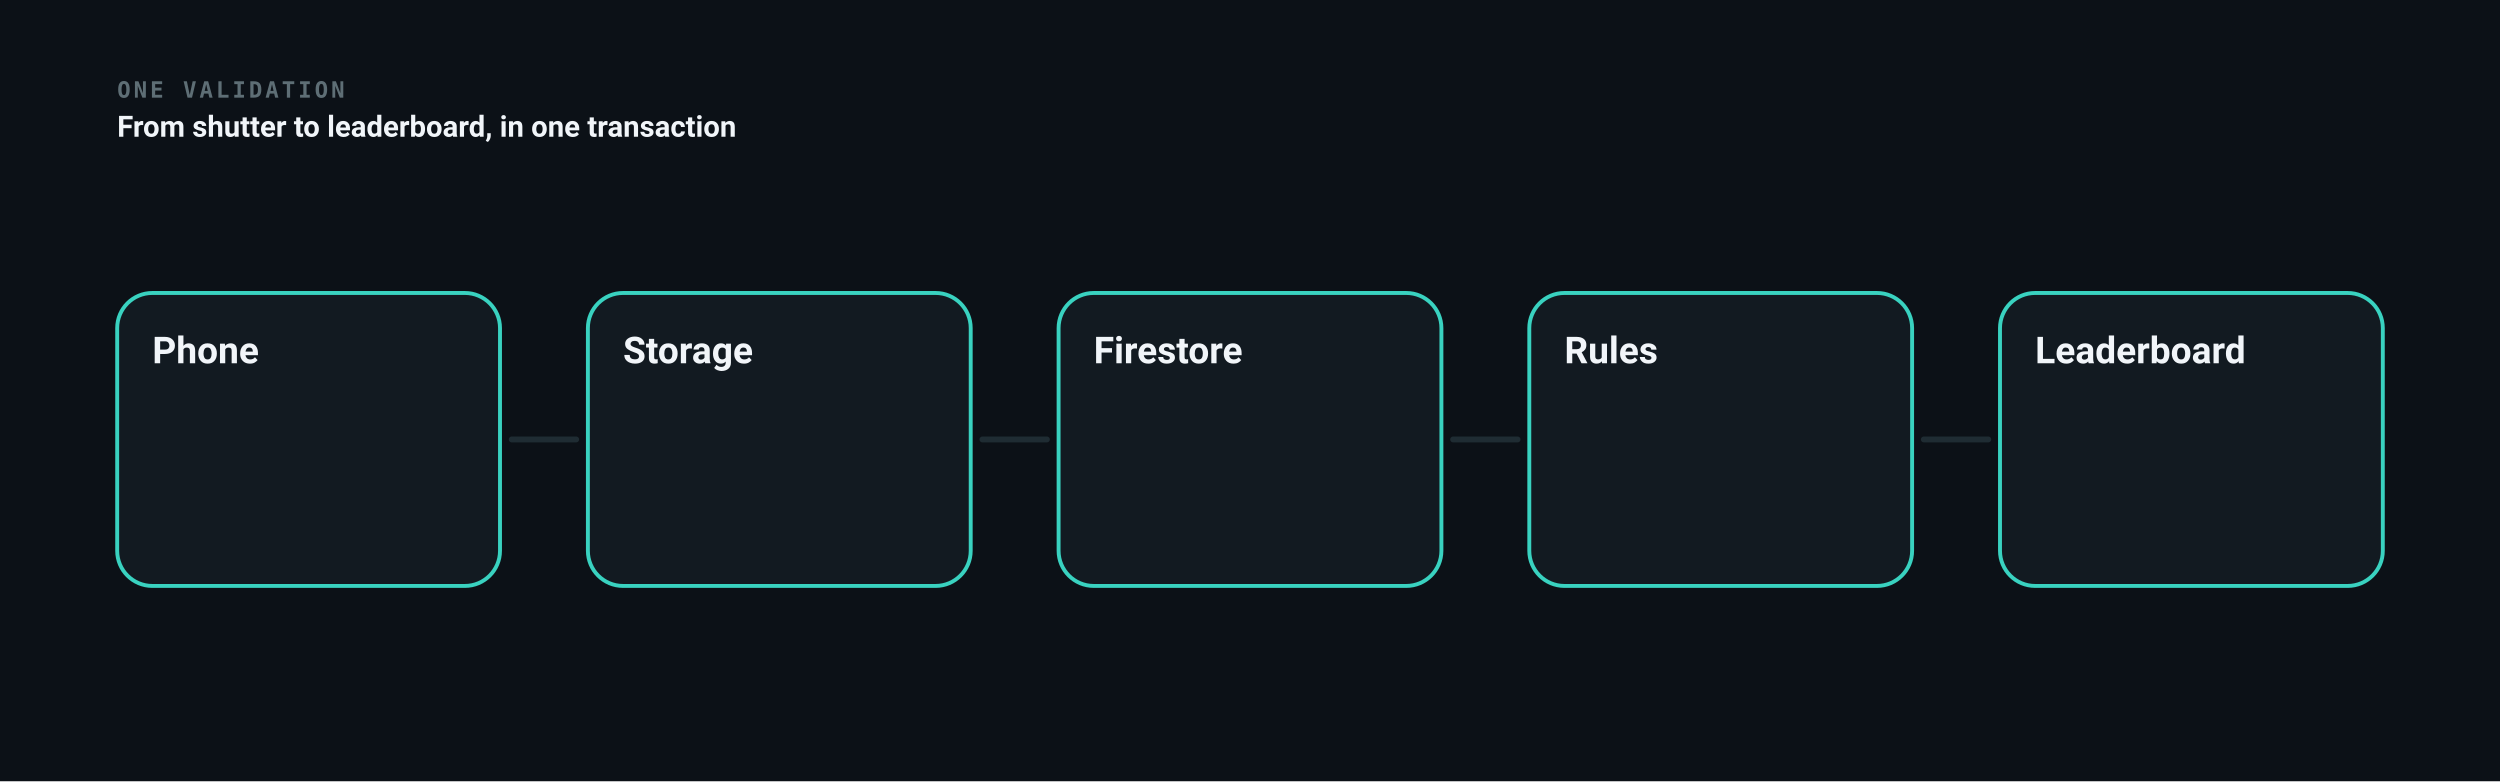
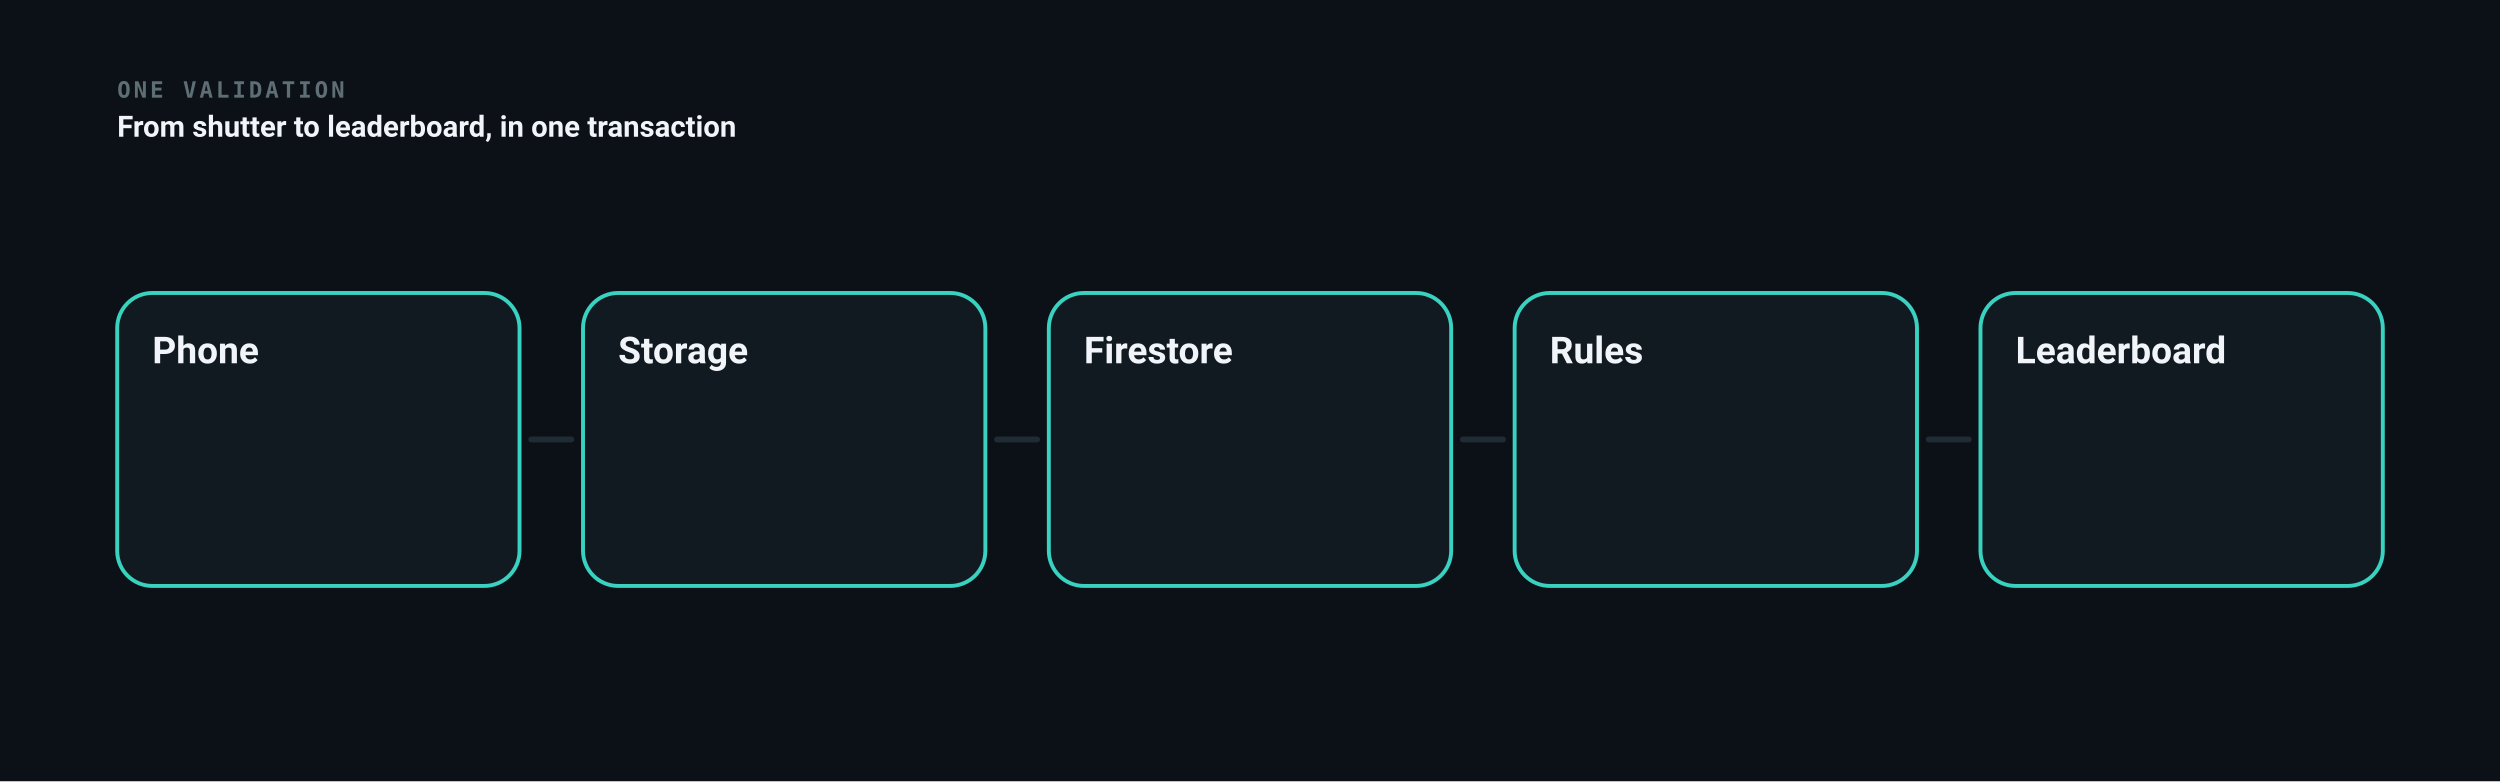
<svg xmlns="http://www.w3.org/2000/svg" width="1280" height="400" viewBox="0 0 1280 400" role="img" aria-label="Animation: a validation passes through five stations. The phone sends a 3:4 photo taken 20 metres from the spot; Storage files it under photos/20720/toi.jpg; Firestore writes the validation and updates the player; the rules recompute the streak, from 3 to 4, and the gain, 10 + 2 × 3 = 16; the leaderboard shows +16 points and 4th place. All or nothing.">
  <defs>
    <linearGradient id="degrade" x1="0" y1="0" x2="1" y2="1">
      <stop offset="0" stop-color="#A7F3E6" />
      <stop offset="1" stop-color="#39D2C0" />
    </linearGradient>
    <radialGradient id="halo">
      <stop offset="0" stop-color="#39D2C0" stop-opacity=".35" />
      <stop offset="1" stop-color="#39D2C0" stop-opacity="0" />
    </radialGradient>
  </defs>
  <rect width="1280" height="400" fill="#0C1117" />
  <text x="60" y="50" font-family="ui-monospace,SFMono-Regular,Menlo,Consolas,monospace" font-size="11.5" font-weight="700" fill="#5E6E75" text-anchor="start" letter-spacing="1.5">ONE VALIDATION</text>
  <text x="60" y="70" font-family="system-ui,-apple-system,Segoe UI,Roboto,Helvetica,Arial,sans-serif" font-size="15" font-weight="600" fill="#F1F5F9" text-anchor="start">From shutter to leaderboard, in one transaction</text>
-   <path d="M262 225 H295" stroke="#1F2C33" stroke-width="3" stroke-linecap="round" />
-   <path d="M262 225 H295" stroke="#39D2C0" stroke-width="3" stroke-linecap="round" stroke-dasharray="45" stroke-dashoffset="45">
-     <animate attributeName="stroke-dashoffset" dur="11s" repeatCount="indefinite" calcMode="linear" keyTimes="0;0.1;0.22;0.94;0.97;1" values="45;45;0;0;45;45" />
+   <path d="M272 225 H292.5" stroke="#1F2C33" stroke-width="3" stroke-linecap="round" />
+   <path d="M272 225 H292.5" stroke="#39D2C0" stroke-width="3" stroke-linecap="round" stroke-dasharray="32.5" stroke-dashoffset="32.5">
+     <animate attributeName="stroke-dashoffset" dur="11s" repeatCount="indefinite" calcMode="linear" keyTimes="0;0.1;0.22;0.94;0.97;1" values="32.5;32.5;0;0;32.5;32.5" />
  </path>
-   <path d="M503 225 H536" stroke="#1F2C33" stroke-width="3" stroke-linecap="round" />
-   <path d="M503 225 H536" stroke="#39D2C0" stroke-width="3" stroke-linecap="round" stroke-dasharray="45" stroke-dashoffset="45">
-     <animate attributeName="stroke-dashoffset" dur="11s" repeatCount="indefinite" calcMode="linear" keyTimes="0;0.26;0.38;0.94;0.97;1" values="45;45;0;0;45;45" />
+   <path d="M510.5 225 H531" stroke="#1F2C33" stroke-width="3" stroke-linecap="round" />
+   <path d="M510.5 225 H531" stroke="#39D2C0" stroke-width="3" stroke-linecap="round" stroke-dasharray="32.5" stroke-dashoffset="32.5">
+     <animate attributeName="stroke-dashoffset" dur="11s" repeatCount="indefinite" calcMode="linear" keyTimes="0;0.26;0.38;0.94;0.97;1" values="32.5;32.5;0;0;32.5;32.5" />
  </path>
-   <path d="M744 225 H777" stroke="#1F2C33" stroke-width="3" stroke-linecap="round" />
-   <path d="M744 225 H777" stroke="#39D2C0" stroke-width="3" stroke-linecap="round" stroke-dasharray="45" stroke-dashoffset="45">
-     <animate attributeName="stroke-dashoffset" dur="11s" repeatCount="indefinite" calcMode="linear" keyTimes="0;0.42;0.54;0.94;0.97;1" values="45;45;0;0;45;45" />
+   <path d="M749 225 H769.5" stroke="#1F2C33" stroke-width="3" stroke-linecap="round" />
+   <path d="M749 225 H769.5" stroke="#39D2C0" stroke-width="3" stroke-linecap="round" stroke-dasharray="32.5" stroke-dashoffset="32.5">
+     <animate attributeName="stroke-dashoffset" dur="11s" repeatCount="indefinite" calcMode="linear" keyTimes="0;0.42;0.54;0.94;0.97;1" values="32.5;32.5;0;0;32.5;32.5" />
  </path>
-   <path d="M985 225 H1018" stroke="#1F2C33" stroke-width="3" stroke-linecap="round" />
-   <path d="M985 225 H1018" stroke="#39D2C0" stroke-width="3" stroke-linecap="round" stroke-dasharray="45" stroke-dashoffset="45">
-     <animate attributeName="stroke-dashoffset" dur="11s" repeatCount="indefinite" calcMode="linear" keyTimes="0;0.58;0.7;0.94;0.97;1" values="45;45;0;0;45;45" />
+   <path d="M987.5 225 H1008" stroke="#1F2C33" stroke-width="3" stroke-linecap="round" />
+   <path d="M987.5 225 H1008" stroke="#39D2C0" stroke-width="3" stroke-linecap="round" stroke-dasharray="32.5" stroke-dashoffset="32.5">
+     <animate attributeName="stroke-dashoffset" dur="11s" repeatCount="indefinite" calcMode="linear" keyTimes="0;0.58;0.7;0.94;0.97;1" values="32.5;32.5;0;0;32.5;32.5" />
  </path>
  <g opacity="0">
    <animate attributeName="opacity" dur="11s" repeatCount="indefinite" calcMode="linear" keyTimes="0;0.03;0.055;0.8;0.825;1" values="0;0;1;1;0;0" />
    <g>
-       <animateTransform attributeName="transform" type="translate" dur="11s" repeatCount="indefinite" calcMode="linear" keyTimes="0;0.06;0.1;0.22;0.26;0.38;0.42;0.54;0.58;0.7;0.74;1" values="158 225;158 225;158 225;399 225;399 225;640 225;640 225;881 225;881 225;1122 225;1122 225;1122 225" />
+       <animateTransform attributeName="transform" type="translate" dur="11s" repeatCount="indefinite" calcMode="linear" keyTimes="0;0.06;0.1;0.22;0.26;0.38;0.42;0.54;0.58;0.7;0.74;1" values="163 225;163 225;163 225;401.5 225;401.5 225;640 225;640 225;878.5 225;878.5 225;1117 225;1117 225;1117 225" />
      <circle r="22" fill="url(#halo)" />
      <circle r="8" fill="url(#degrade)" stroke="#0C1117" stroke-width="3" />
    </g>
  </g>
-   <rect x="60" y="150" width="196" height="150" rx="18" fill="#121A21" stroke="#39D2C0" stroke-width="2">
+   <rect x="60" y="150" width="206" height="150" rx="18" fill="#121A21" stroke="#39D2C0" stroke-width="2">
    <animate attributeName="stroke-opacity" dur="11s" repeatCount="indefinite" calcMode="linear" keyTimes="0;0.06;0.08;0.94;0.97;1" values="0.12;0.12;1;1;0.12;0.12" />
  </rect>
  <text x="78" y="186" font-family="system-ui,-apple-system,Segoe UI,Roboto,Helvetica,Arial,sans-serif" font-size="19" font-weight="700" fill="#F1F5F9" text-anchor="start">Phone</text>
  <g opacity="0">
    <animate attributeName="opacity" dur="11s" repeatCount="indefinite" calcMode="linear" keyTimes="0;0.08;0.105;0.94;0.965;1" values="0;0;1;1;0;0" />
    <text x="78" y="230" font-family="ui-monospace,SFMono-Regular,Menlo,Consolas,monospace" font-size="14" font-weight="400" fill="#94A3B0" text-anchor="start">3:4 photo</text>
  </g>
  <g opacity="0">
    <animate attributeName="opacity" dur="11s" repeatCount="indefinite" calcMode="linear" keyTimes="0;0.1;0.125;0.94;0.965;1" values="0;0;1;1;0;0" />
-     <text x="78" y="256" font-family="ui-monospace,SFMono-Regular,Menlo,Consolas,monospace" font-size="14" font-weight="400" fill="#94A3B0" text-anchor="start">GPS: 20 m away</text>
+     <text x="78" y="256" font-family="ui-monospace,SFMono-Regular,Menlo,Consolas,monospace" font-size="14" font-weight="400" fill="#94A3B0" text-anchor="start">20 m from the spot</text>
  </g>
-   <rect x="301" y="150" width="196" height="150" rx="18" fill="#121A21" stroke="#39D2C0" stroke-width="2">
+   <rect x="298.5" y="150" width="206" height="150" rx="18" fill="#121A21" stroke="#39D2C0" stroke-width="2">
    <animate attributeName="stroke-opacity" dur="11s" repeatCount="indefinite" calcMode="linear" keyTimes="0;0.22;0.24;0.94;0.97;1" values="0.12;0.12;1;1;0.12;0.12" />
  </rect>
-   <text x="319" y="186" font-family="system-ui,-apple-system,Segoe UI,Roboto,Helvetica,Arial,sans-serif" font-size="19" font-weight="700" fill="#F1F5F9" text-anchor="start">Storage</text>
+   <text x="316.5" y="186" font-family="system-ui,-apple-system,Segoe UI,Roboto,Helvetica,Arial,sans-serif" font-size="19" font-weight="700" fill="#F1F5F9" text-anchor="start">Storage</text>
  <g opacity="0">
    <animate attributeName="opacity" dur="11s" repeatCount="indefinite" calcMode="linear" keyTimes="0;0.24;0.265;0.94;0.965;1" values="0;0;1;1;0;0" />
-     <text x="319" y="230" font-family="ui-monospace,SFMono-Regular,Menlo,Consolas,monospace" font-size="14" font-weight="400" fill="#94A3B0" text-anchor="start">photos/20720/</text>
+     <text x="316.5" y="230" font-family="ui-monospace,SFMono-Regular,Menlo,Consolas,monospace" font-size="14" font-weight="400" fill="#94A3B0" text-anchor="start">photos/20720/</text>
  </g>
  <g opacity="0">
    <animate attributeName="opacity" dur="11s" repeatCount="indefinite" calcMode="linear" keyTimes="0;0.26;0.285;0.94;0.965;1" values="0;0;1;1;0;0" />
-     <text x="319" y="256" font-family="ui-monospace,SFMono-Regular,Menlo,Consolas,monospace" font-size="14" font-weight="400" fill="#94A3B0" text-anchor="start">toi.jpg</text>
+     <text x="316.5" y="256" font-family="ui-monospace,SFMono-Regular,Menlo,Consolas,monospace" font-size="14" font-weight="400" fill="#94A3B0" text-anchor="start">toi.jpg</text>
  </g>
-   <rect x="542" y="150" width="196" height="150" rx="18" fill="#121A21" stroke="#39D2C0" stroke-width="2">
+   <rect x="537" y="150" width="206" height="150" rx="18" fill="#121A21" stroke="#39D2C0" stroke-width="2">
    <animate attributeName="stroke-opacity" dur="11s" repeatCount="indefinite" calcMode="linear" keyTimes="0;0.38;0.4;0.94;0.97;1" values="0.12;0.12;1;1;0.12;0.12" />
  </rect>
-   <text x="560" y="186" font-family="system-ui,-apple-system,Segoe UI,Roboto,Helvetica,Arial,sans-serif" font-size="19" font-weight="700" fill="#F1F5F9" text-anchor="start">Firestore</text>
+   <text x="555" y="186" font-family="system-ui,-apple-system,Segoe UI,Roboto,Helvetica,Arial,sans-serif" font-size="19" font-weight="700" fill="#F1F5F9" text-anchor="start">Firestore</text>
  <g opacity="0">
    <animate attributeName="opacity" dur="11s" repeatCount="indefinite" calcMode="linear" keyTimes="0;0.4;0.425;0.94;0.965;1" values="0;0;1;1;0;0" />
-     <text x="560" y="230" font-family="ui-monospace,SFMono-Regular,Menlo,Consolas,monospace" font-size="14" font-weight="400" fill="#94A3B0" text-anchor="start">validation 20720_toi</text>
+     <text x="555" y="230" font-family="ui-monospace,SFMono-Regular,Menlo,Consolas,monospace" font-size="14" font-weight="400" fill="#94A3B0" text-anchor="start">validation written</text>
  </g>
  <g opacity="0">
    <animate attributeName="opacity" dur="11s" repeatCount="indefinite" calcMode="linear" keyTimes="0;0.42;0.445;0.94;0.965;1" values="0;0;1;1;0;0" />
-     <text x="560" y="256" font-family="ui-monospace,SFMono-Regular,Menlo,Consolas,monospace" font-size="14" font-weight="400" fill="#94A3B0" text-anchor="start">player: streak, points</text>
+     <text x="555" y="256" font-family="ui-monospace,SFMono-Regular,Menlo,Consolas,monospace" font-size="14" font-weight="400" fill="#94A3B0" text-anchor="start">player updated</text>
  </g>
-   <rect x="783" y="150" width="196" height="150" rx="18" fill="#121A21" stroke="#39D2C0" stroke-width="2">
+   <rect x="775.5" y="150" width="206" height="150" rx="18" fill="#121A21" stroke="#39D2C0" stroke-width="2">
    <animate attributeName="stroke-opacity" dur="11s" repeatCount="indefinite" calcMode="linear" keyTimes="0;0.54;0.56;0.94;0.97;1" values="0.12;0.12;1;1;0.12;0.12" />
  </rect>
-   <text x="801" y="186" font-family="system-ui,-apple-system,Segoe UI,Roboto,Helvetica,Arial,sans-serif" font-size="19" font-weight="700" fill="#F1F5F9" text-anchor="start">Rules</text>
+   <text x="793.5" y="186" font-family="system-ui,-apple-system,Segoe UI,Roboto,Helvetica,Arial,sans-serif" font-size="19" font-weight="700" fill="#F1F5F9" text-anchor="start">Rules</text>
  <g opacity="0">
    <animate attributeName="opacity" dur="11s" repeatCount="indefinite" calcMode="linear" keyTimes="0;0.56;0.585;0.94;0.965;1" values="0;0;1;1;0;0" />
-     <text x="801" y="230" font-family="ui-monospace,SFMono-Regular,Menlo,Consolas,monospace" font-size="14" font-weight="400" fill="#94A3B0" text-anchor="start">streak 3 → 4</text>
+     <text x="793.5" y="230" font-family="ui-monospace,SFMono-Regular,Menlo,Consolas,monospace" font-size="14" font-weight="400" fill="#94A3B0" text-anchor="start">streak 3 → 4</text>
  </g>
  <g opacity="0">
    <animate attributeName="opacity" dur="11s" repeatCount="indefinite" calcMode="linear" keyTimes="0;0.58;0.605;0.94;0.965;1" values="0;0;1;1;0;0" />
-     <text x="801" y="256" font-family="ui-monospace,SFMono-Regular,Menlo,Consolas,monospace" font-size="14" font-weight="400" fill="#39D2C0" text-anchor="start">10 + 2 × 3 = 16 ✓</text>
+     <text x="793.5" y="256" font-family="ui-monospace,SFMono-Regular,Menlo,Consolas,monospace" font-size="14" font-weight="400" fill="#39D2C0" text-anchor="start">10 + 2 × 3 = 16 ✓</text>
  </g>
-   <rect x="1024" y="150" width="196" height="150" rx="18" fill="#121A21" stroke="#39D2C0" stroke-width="2">
+   <rect x="1014" y="150" width="206" height="150" rx="18" fill="#121A21" stroke="#39D2C0" stroke-width="2">
    <animate attributeName="stroke-opacity" dur="11s" repeatCount="indefinite" calcMode="linear" keyTimes="0;0.7;0.72;0.94;0.97;1" values="0.12;0.12;1;1;0.12;0.12" />
  </rect>
-   <text x="1042" y="186" font-family="system-ui,-apple-system,Segoe UI,Roboto,Helvetica,Arial,sans-serif" font-size="19" font-weight="700" fill="#F1F5F9" text-anchor="start">Leaderboard</text>
+   <text x="1032" y="186" font-family="system-ui,-apple-system,Segoe UI,Roboto,Helvetica,Arial,sans-serif" font-size="19" font-weight="700" fill="#F1F5F9" text-anchor="start">Leaderboard</text>
  <g opacity="0">
    <animate attributeName="opacity" dur="11s" repeatCount="indefinite" calcMode="linear" keyTimes="0;0.72;0.745;0.94;0.965;1" values="0;0;1;1;0;0" />
-     <text x="1042" y="230" font-family="ui-monospace,SFMono-Regular,Menlo,Consolas,monospace" font-size="14" font-weight="400" fill="#94A3B0" text-anchor="start">+16 points</text>
+     <text x="1032" y="230" font-family="ui-monospace,SFMono-Regular,Menlo,Consolas,monospace" font-size="14" font-weight="400" fill="#94A3B0" text-anchor="start">+16 points</text>
  </g>
  <g opacity="0">
    <animate attributeName="opacity" dur="11s" repeatCount="indefinite" calcMode="linear" keyTimes="0;0.74;0.765;0.94;0.965;1" values="0;0;1;1;0;0" />
-     <text x="1042" y="256" font-family="ui-monospace,SFMono-Regular,Menlo,Consolas,monospace" font-size="14" font-weight="400" fill="#94A3B0" text-anchor="start">4th of 12</text>
+     <text x="1032" y="256" font-family="ui-monospace,SFMono-Regular,Menlo,Consolas,monospace" font-size="14" font-weight="400" fill="#94A3B0" text-anchor="start">4th of 12</text>
  </g>
  <g opacity="0">
    <animate attributeName="opacity" dur="11s" repeatCount="indefinite" calcMode="linear" keyTimes="0;0.74;0.765;0.94;0.965;1" values="0;0;1;1;0;0" />
    <text x="60" y="360" font-family="system-ui,-apple-system,Segoe UI,Roboto,Helvetica,Arial,sans-serif" font-size="15" font-weight="400" fill="#F1F5F9" text-anchor="start">All or nothing: if the rules refuse, the photo and the points are left out.</text>
  </g>
</svg>
